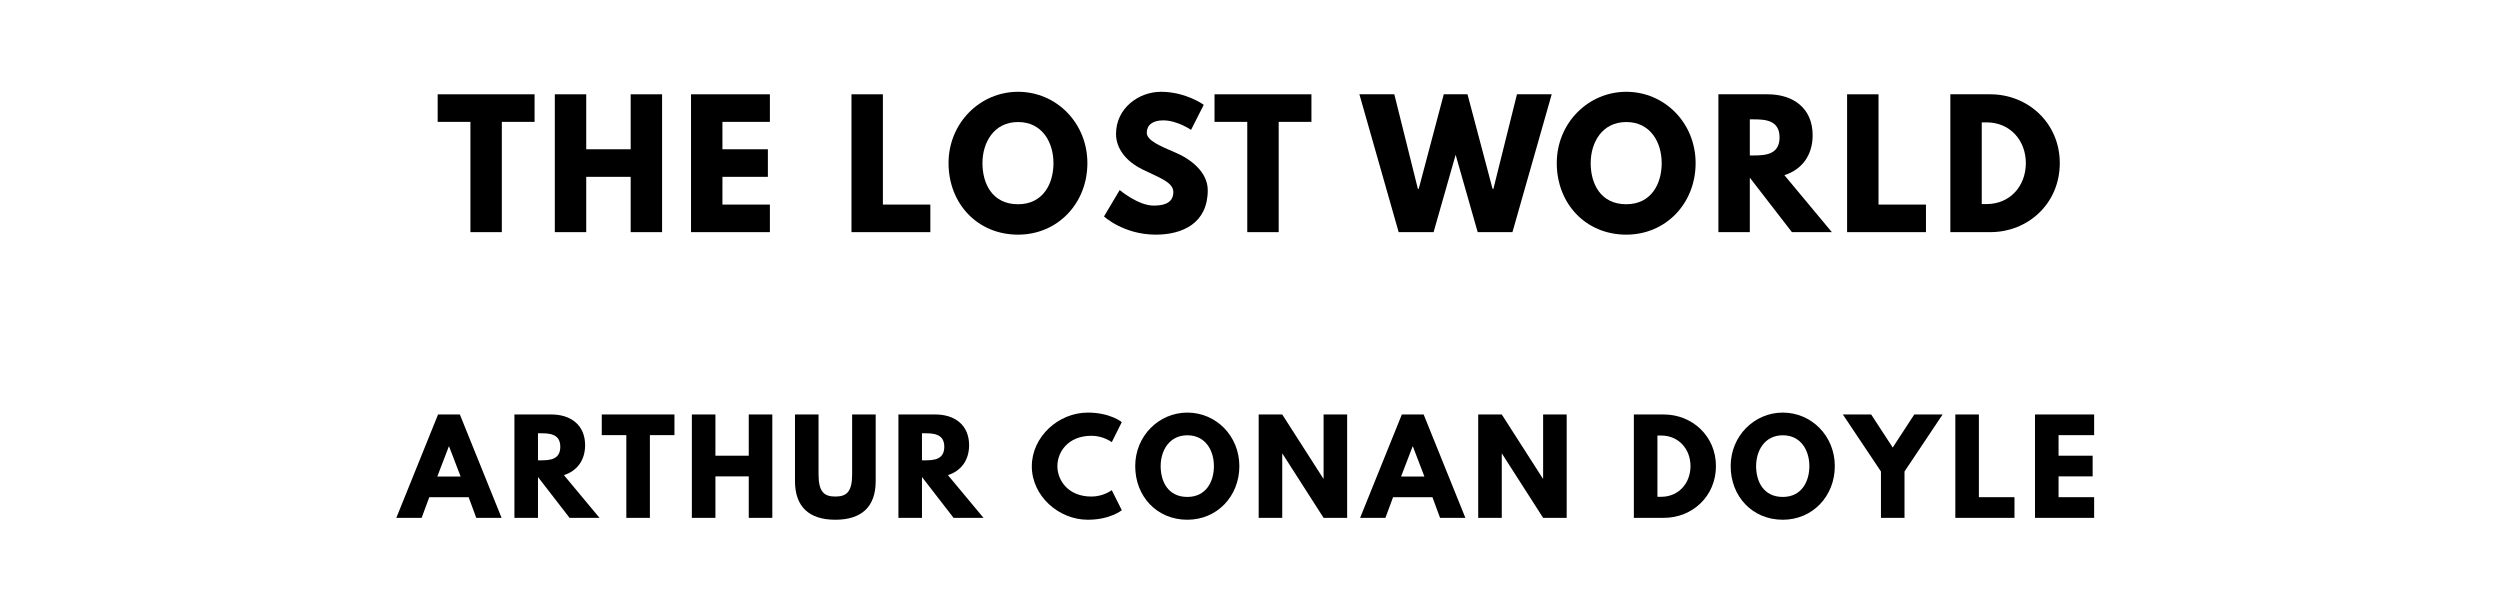
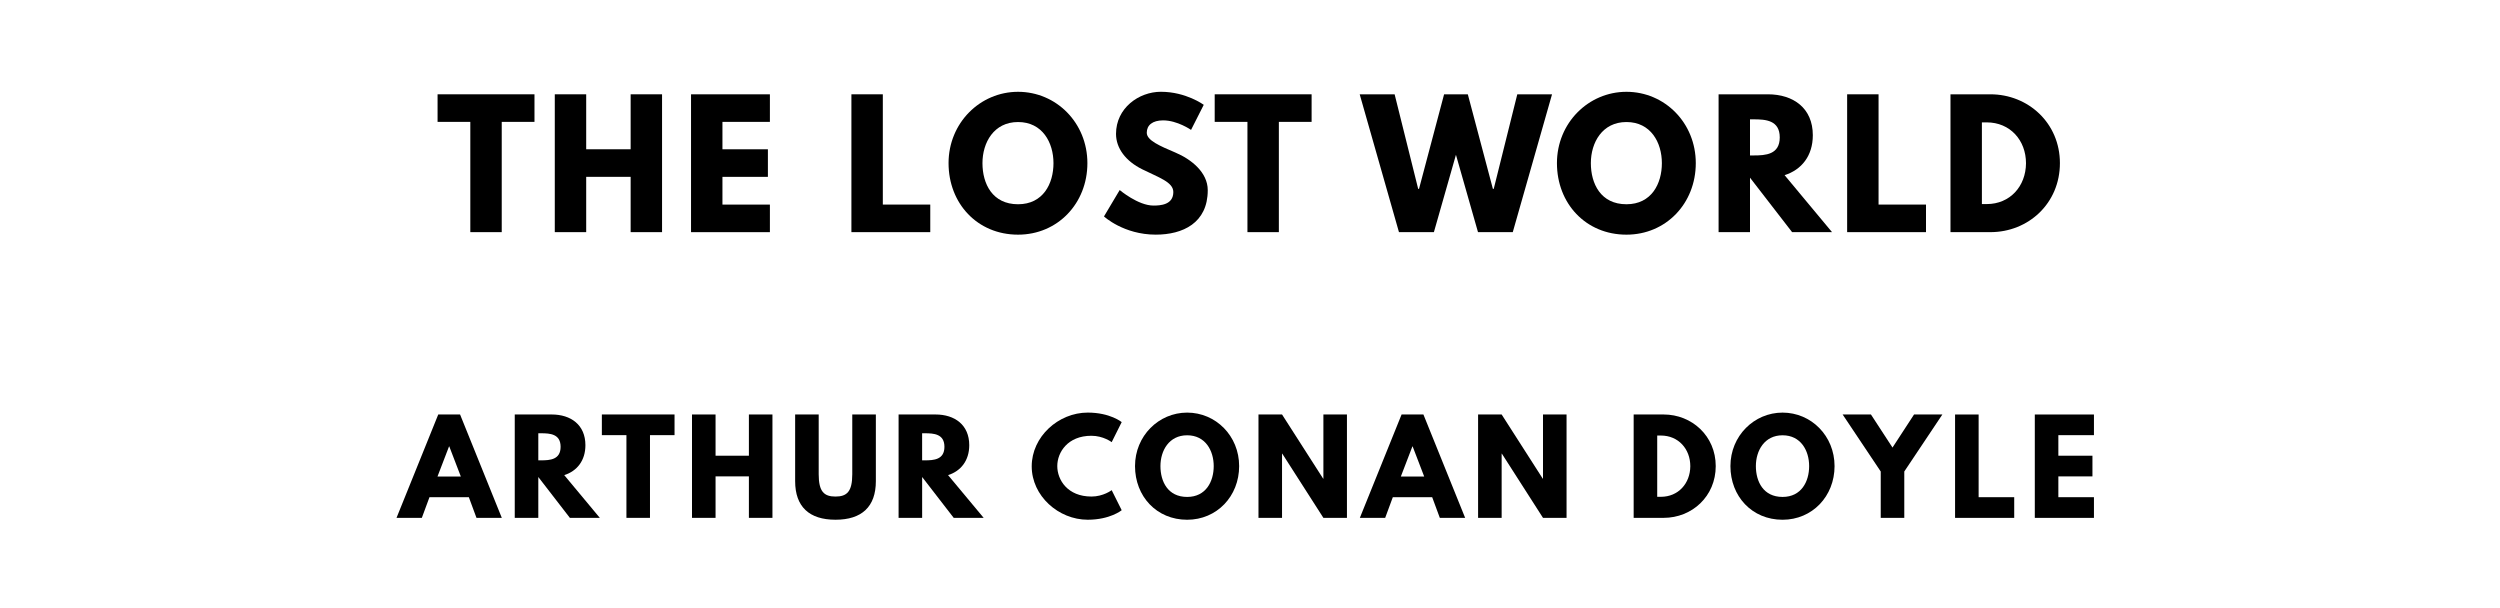
<svg xmlns="http://www.w3.org/2000/svg" version="1.1" viewBox="0 0 1400 340">
  <g aria-label="THE LOST WORLD">
-     <path d="m 245.094,68.246 h 18.339 V 130 h 17.591 V 68.246 H 299.363 V 52.807 h -54.269 z" />
-     <path d="m 328.289,99.029 h 24.889 V 130 h 17.591 V 52.807 H 353.178 V 83.591 H 328.289 V 52.807 H 310.698 V 130 h 17.591 z" />
-     <path d="M 431.134,52.807 H 386.97 V 130 h 44.164 v -15.439 h -26.573 V 99.029 h 25.45 V 83.591 H 404.561 V 68.246 h 26.573 z" />
-     <path d="M 494.422,52.807 H 476.831 V 130 h 44.164 v -15.439 h -26.573 z" />
-     <path d="m 531.183,91.357 c 0,22.55 16.094,40.047 38.924,40.047 22.175,0 38.83,-17.497 38.83,-40.047 0,-22.55 -17.404,-39.953 -38.83,-39.953 -21.24,0 -38.924,17.404 -38.924,39.953 z m 18.994,0 c 0,-11.509 6.363,-23.018 19.93,-23.018 13.661,0 19.836,11.509 19.836,23.018 0,11.509 -5.801,23.018 -19.836,23.018 -14.409,0 -19.93,-11.509 -19.93,-23.018 z" />
-     <path d="m 650.144,51.404 c -12.444,0 -25.17,9.17 -25.17,23.579 0,8.047 5.427,15.251 14.69,19.836 9.17,4.585 17.404,7.111 17.404,12.725 0,7.205 -7.298,7.579 -11.135,7.579 -8.608,0 -18.901,-8.702 -18.901,-8.702 l -8.795,14.784 c 0,0 10.947,10.199 29.006,10.199 15.064,0 29.099,-6.456 29.099,-24.889 0,-10.105 -9.45,-17.404 -18.058,-21.053 -8.795,-3.743 -16.094,-6.83 -16.094,-11.135 0,-4.211 3.181,-6.924 9.17,-6.924 7.953,0 15.626,5.333 15.626,5.333 l 7.111,-14.035 c 0,0 -9.918,-7.298 -23.953,-7.298 z" />
-     <path d="m 680.131,68.246 h 18.339 V 130 h 17.591 V 68.246 h 18.339 V 52.807 h -54.269 z" />
-     <path d="m 827.507,130 h 19.462 l 21.988,-77.193 h -19.462 l -13.193,52.959 h -0.468 L 821.799,52.807 h -13.287 l -14.035,52.959 h -0.468 L 780.817,52.807 H 761.261 L 783.249,130 h 19.556 l 12.351,-43.322 z" />
-     <path d="m 871.79,91.357 c 0,22.55 16.094,40.047 38.924,40.047 22.175,0 38.83,-17.497 38.83,-40.047 0,-22.55 -17.404,-39.953 -38.83,-39.953 -21.24,0 -38.924,17.404 -38.924,39.953 z m 18.994,0 c 0,-11.509 6.363,-23.018 19.93,-23.018 13.661,0 19.836,11.509 19.836,23.018 0,11.509 -5.801,23.018 -19.836,23.018 -14.409,0 -19.93,-11.509 -19.93,-23.018 z" />
-     <path d="M 962.306,52.807 V 130 h 17.591 V 99.497 L 1003.476,130 h 22.363 L 999.265,98.094 c 9.45,-2.994 15.813,-10.76 15.813,-22.363 0,-15.158 -10.854,-22.924 -25.17,-22.924 z m 17.591,34.246 V 66.842 h 2.058 c 6.643,0 14.596,0.468 14.596,10.105 0,9.637 -7.953,10.105 -14.596,10.105 z" />
-     <path d="M 1051.966,52.807 H 1034.375 V 130 h 44.164 v -15.439 h -26.573 z" />
-     <path d="M 1092.189,52.807 V 130 h 22.363 c 21.24,0 38.924,-16.094 38.924,-38.643 0,-22.456 -17.778,-38.55 -38.924,-38.55 z M 1109.78,114.281 V 68.526 h 2.713 c 13.1,0 21.988,10.012 21.988,22.924 -0.093,12.912 -8.982,22.83 -21.988,22.83 z" />
+     <path d="M245.04,68.25l0.00-15.44l54.27,0.00l0.00,15.44l-18.34,0.00l0.00,61.75l-17.59,0.00l0.00-61.75l-18.34,0.00z" />
+     <path d="M328.27,99.03l0.00,30.97l-17.59,0.00l0.00-77.19l17.59,0.00l0.00,30.78l24.89,0.00l0.00-30.78l17.59,0.00l0.00,77.19l-17.59,0.00l0.00-30.97l-24.89,0.00z" />
+     <path d="M431.14,52.81l0.00,15.44l-26.57,0.00l0.00,15.35l25.45,0.00l0.00,15.44l-25.45,0.00l0.00,15.53l26.57,0.00l0.00,15.44l-44.16,0.00l0.00-77.19l44.16,0.00z" />
+     <path d="M494.38,52.81l0.00,61.75l26.57,0.00l0.00,15.44l-44.16,0.00l0.00-77.19l17.59,0.00z" />
+     <path d="M531.19,91.36c0.00-22.55,17.68-39.95,38.92-39.95c21.43,0.00,38.83,17.40,38.83,39.95s-16.65,40.05-38.83,40.05c-22.83,0.00-38.92-17.50-38.92-40.05z  M550.18,91.36c0.00,11.51,5.52,23.02,19.93,23.02c14.04,0.00,19.84-11.51,19.84-23.02s-6.18-23.02-19.84-23.02c-13.57,0.00-19.93,11.51-19.93,23.02z" />
+     <path d="M650.15,51.40c14.04,0.00,23.95,7.30,23.95,7.30l-7.11,14.04s-7.67-5.33-15.63-5.33c-5.99,0.00-9.17,2.71-9.17,6.92c0.00,4.30,7.30,7.39,16.09,11.13c8.61,3.65,18.06,10.95,18.06,21.05c0.00,18.43-14.04,24.89-29.10,24.89c-18.06,0.00-29.01-10.20-29.01-10.20l8.80-14.78s10.29,8.70,18.90,8.70c3.84,0.00,11.13-0.37,11.13-7.58c0.00-5.61-8.23-8.14-17.40-12.73c-9.26-4.58-14.69-11.79-14.69-19.84c0.00-14.41,12.73-23.58,25.17-23.58z" />
+     <path d="M680.23,68.25l0.00-15.44l54.27,0.00l0.00,15.44l-18.34,0.00l0.00,61.75l-17.59,0.00l0.00-61.75l-18.34,0.00z" />
+     <path d="M827.68,130.00l-12.35-43.32l-12.35,43.32l-19.56,0.00l-21.99-77.19l19.56,0.00l13.19,52.96l0.47,0.00l14.04-52.96l13.29,0.00l14.04,52.96l0.47,0.00l13.19-52.96l19.46,0.00l-21.99,77.19l-19.46,0.00z" />
+     <path d="M871.89,91.36c0.00-22.55,17.68-39.95,38.92-39.95c21.43,0.00,38.83,17.40,38.83,39.95s-16.65,40.05-38.83,40.05c-22.83,0.00-38.92-17.50-38.92-40.05z  M890.88,91.36c0.00,11.51,5.52,23.02,19.93,23.02c14.04,0.00,19.84-11.51,19.84-23.02s-6.18-23.02-19.84-23.02c-13.57,0.00-19.93,11.51-19.93,23.02z" />
+     <path d="M962.41,52.81l27.60,0.00c14.32,0.00,25.17,7.77,25.17,22.92c0.00,11.60-6.36,19.37-15.81,22.36l26.57,31.91l-22.36,0.00l-23.58-30.50l0.00,30.50l-17.59,0.00l0.00-77.19z  M980.00,87.05l2.06,0.00c6.64,0.00,14.60-0.47,14.60-10.11s-7.95-10.11-14.60-10.11l-2.06,0.00l0.00,20.21z" />
+     <path d="M1051.99,52.81l0.00,61.75l26.57,0.00l0.00,15.44l-44.16,0.00l0.00-77.19l17.59,0.00z" />
+     <path d="M1092.27,52.81l22.36,0.00c21.15,0.00,38.92,16.09,38.92,38.55c0.00,22.55-17.68,38.64-38.92,38.64l-22.36,0.00l0.00-77.19z  M1109.86,114.28l2.71,0.00c13.01,0.00,21.89-9.92,21.99-22.83c0.00-12.91-8.89-22.92-21.99-22.92l-2.71,0.00l0.00,45.75z" />
  </g>
  <g aria-label="ARTHUR CONAN DOYLE">
-     <path d="M 257.52,232.105 H 245.31 L 221.941,290 h 14.175 l 4.281,-11.579 h 22.035 L 266.713,290 h 14.175 z m 0.421,34.737 H 244.889 L 251.345,250 h 0.14 z" />
-     <path d="M 288.078,232.105 V 290 h 13.193 V 267.123 L 318.956,290 h 16.772 L 315.798,266.07 c 7.088,-2.246 11.86,-8.07 11.86,-16.772 0,-11.368 -8.14,-17.193 -18.877,-17.193 z m 13.193,25.684 v -15.158 h 1.544 c 4.982,0 10.947,0.351 10.947,7.579 0,7.228 -5.965,7.579 -10.947,7.579 z" />
-     <path d="m 336.99,243.684 h 13.754 V 290 h 13.193 v -46.316 h 13.754 v -11.579 h -40.702 z" />
-     <path d="m 400.635,266.772 h 18.667 V 290 h 13.193 v -57.895 h -13.193 v 23.088 H 400.635 V 232.105 H 387.442 V 290 h 13.193 z" />
-     <path d="m 490.388,232.105 h -13.193 v 33.474 c 0,9.684 -2.947,12.491 -9.404,12.491 -6.456,0 -9.404,-2.807 -9.404,-12.491 v -33.474 h -13.193 v 37.333 c 0,14.316 7.86,21.614 22.596,21.614 14.737,0 22.596,-7.298 22.596,-21.614 z" />
-     <path d="M 503.117,232.105 V 290 h 13.193 V 267.123 L 533.994,290 h 16.772 l -19.93,-23.93 c 7.088,-2.246 11.86,-8.07 11.86,-16.772 0,-11.368 -8.14,-17.193 -18.877,-17.193 z m 13.193,25.684 v -15.158 h 1.544 c 4.982,0 10.947,0.351 10.947,7.579 0,7.228 -5.965,7.579 -10.947,7.579 z" />
-     <path d="m 611.221,278.07 c -13.263,0 -19.088,-9.263 -19.088,-17.053 0,-7.719 5.825,-16.982 19.088,-16.982 6.737,0 11.368,3.579 11.368,3.579 l 5.614,-11.228 c 0,0 -6.456,-5.333 -19.018,-5.333 -16.421,0 -31.368,13.474 -31.368,30.105 0,16.561 15.018,29.895 31.368,29.895 12.561,0 19.018,-5.333 19.018,-5.333 l -5.614,-11.228 c 0,0 -4.632,3.579 -11.368,3.579 z" />
-     <path d="m 635.723,261.018 c 0,16.912 12.07,30.035 29.193,30.035 16.632,0 29.123,-13.123 29.123,-30.035 0,-16.912 -13.053,-29.965 -29.123,-29.965 -15.93,0 -29.193,13.053 -29.193,29.965 z m 14.246,0 c 0,-8.632 4.772,-17.263 14.947,-17.263 10.246,0 14.877,8.632 14.877,17.263 0,8.632 -4.351,17.263 -14.877,17.263 -10.807,0 -14.947,-8.632 -14.947,-17.263 z" />
-     <path d="m 718.053,254.07 h 0.14 L 741.211,290 h 13.193 v -57.895 h -13.193 v 35.93 h -0.14 L 718.053,232.105 H 704.86 V 290 h 13.193 z" />
-     <path d="M 797.241,232.105 H 785.03 L 761.662,290 h 14.175 l 4.281,-11.579 h 22.035 L 806.434,290 h 14.175 z m 0.421,34.737 H 784.609 L 791.065,250 h 0.14 z" />
-     <path d="m 840.992,254.07 h 0.14 L 864.15,290 h 13.193 v -57.895 h -13.193 v 35.93 h -0.14 L 840.992,232.105 H 827.799 V 290 h 13.193 z" />
-     <path d="M 914.964,232.105 V 290 h 16.772 c 15.93,0 29.193,-12.07 29.193,-28.982 0,-16.842 -13.333,-28.912 -29.193,-28.912 z m 13.193,46.105 v -34.316 h 2.035 c 9.825,0 16.491,7.509 16.491,17.193 -0.07,9.684 -6.737,17.123 -16.491,17.123 z" />
-     <path d="m 969.177,261.018 c 0,16.912 12.07,30.035 29.193,30.035 16.632,0 29.123,-13.123 29.123,-30.035 0,-16.912 -13.053,-29.965 -29.123,-29.965 -15.93,0 -29.193,13.053 -29.193,29.965 z m 14.246,0 c 0,-8.632 4.772,-17.263 14.947,-17.263 10.246,0 14.877,8.632 14.877,17.263 0,8.632 -4.351,17.263 -14.877,17.263 -10.807,0 -14.947,-8.632 -14.947,-17.263 z" />
-     <path d="m 1031.998,232.105 21.333,31.93 V 290 h 13.193 v -25.965 l 21.333,-31.93 h -15.86 l -12.07,18.526 -12.07,-18.526 z" />
-     <path d="m 1108.179,232.105 h -13.193 V 290 h 33.123 v -11.579 h -19.93 z" />
-     <path d="m 1172.72,232.105 h -33.123 V 290 h 33.123 V 278.421 H 1152.79 v -11.649 h 19.088 V 255.193 H 1152.79 v -11.509 h 19.93 z" />
+     <path d="M257.64,232.11l23.37,57.89l-14.18,0.00l-4.28-11.58l-22.04,0.00l-4.28,11.58l-14.18,0.00l23.37-57.89l12.21,0.00z  M258.06,266.84l-6.46-16.84l-0.14,0.00l-6.46,16.84l13.05,0.00z" />
+     <path d="M288.25,232.11l20.70,0.00c10.74,0.00,18.88,5.82,18.88,17.19c0.00,8.70-4.77,14.53-11.86,16.77l19.93,23.93l-16.77,0.00l-17.68-22.88l0.00,22.88l-13.19,0.00l0.00-57.89z  M301.45,257.79l1.54,0.00c4.98,0.00,10.95-0.35,10.95-7.58s-5.96-7.58-10.95-7.58l-1.54,0.00l0.00,15.16z" />
+     <path d="M337.04,243.68l0.00-11.58l40.70,0.00l0.00,11.58l-13.75,0.00l0.00,46.32l-13.19,0.00l0.00-46.32l-13.75,0.00z" />
+     <path d="M400.71,266.77l0.00,23.23l-13.19,0.00l0.00-57.89l13.19,0.00l0.00,23.09l18.67,0.00l0.00-23.09l13.19,0.00l0.00,57.89l-13.19,0.00l0.00-23.23l-18.67,0.00z" />
+     <path d="M490.48,232.11l0.00,37.33c0.00,14.32-7.86,21.61-22.60,21.61s-22.60-7.30-22.60-21.61l0.00-37.33l13.19,0.00l0.00,33.47c0.00,9.68,2.95,12.49,9.40,12.49s9.40-2.81,9.40-12.49l0.00-33.47l13.19,0.00z" />
+     <path d="M503.20,232.11l20.70,0.00c10.74,0.00,18.88,5.82,18.88,17.19c0.00,8.70-4.77,14.53-11.86,16.77l19.93,23.93l-16.77,0.00l-17.68-22.88l0.00,22.88l-13.19,0.00l0.00-57.89z  M516.39,257.79l1.54,0.00c4.98,0.00,10.95-0.35,10.95-7.58s-5.96-7.58-10.95-7.58l-1.54,0.00l0.00,15.16z" />
+     <path d="M611.17,278.07c6.74,0.00,11.37-3.58,11.37-3.58l5.61,11.23s-6.46,5.33-19.02,5.33c-16.35,0.00-31.37-13.33-31.37-29.89c0.00-16.63,14.95-30.11,31.37-30.11c12.56,0.00,19.02,5.33,19.02,5.33l-5.61,11.23s-4.63-3.58-11.37-3.58c-13.26,0.00-19.09,9.26-19.09,16.98c0.00,7.79,5.82,17.05,19.09,17.05z" />
+     <path d="M635.61,261.02c0.00-16.91,13.26-29.96,29.19-29.96c16.07,0.00,29.12,13.05,29.12,29.96s-12.49,30.04-29.12,30.04c-17.12,0.00-29.19-13.12-29.19-30.04z  M649.85,261.02c0.00,8.63,4.14,17.26,14.95,17.26c10.53,0.00,14.88-8.63,14.88-17.26s-4.63-17.26-14.88-17.26c-10.18,0.00-14.95,8.63-14.95,17.26z" />
+     <path d="M717.94,254.07l0.00,35.93l-13.19,0.00l0.00-57.89l13.19,0.00l23.02,35.93l0.14,0.00l0.00-35.93l13.19,0.00l0.00,57.89l-13.19,0.00l-23.02-35.93l-0.14,0.00z" />
+     <path d="M797.11,232.11l23.37,57.89l-14.18,0.00l-4.28-11.58l-22.04,0.00l-4.28,11.58l-14.18,0.00l23.37-57.89l12.21,0.00z  M797.54,266.84l-6.46-16.84l-0.14,0.00l-6.46,16.84l13.05,0.00z" />
+     <path d="M840.92,254.07l0.00,35.93l-13.19,0.00l0.00-57.89l13.19,0.00l23.02,35.93l0.14,0.00l0.00-35.93l13.19,0.00l0.00,57.89l-13.19,0.00l-23.02-35.93l-0.14,0.00z" />
+     <path d="M914.85,232.11l16.77,0.00c15.86,0.00,29.19,12.07,29.19,28.91c0.00,16.91-13.26,28.98-29.19,28.98l-16.77,0.00l0.00-57.89z  M928.04,278.21l2.04,0.00c9.75,0.00,16.42-7.44,16.49-17.12c0.00-9.68-6.67-17.19-16.49-17.19l-2.04,0.00l0.00,34.32z" />
+     <path d="M969.04,261.02c0.00-16.91,13.26-29.96,29.19-29.96c16.07,0.00,29.12,13.05,29.12,29.96s-12.49,30.04-29.12,30.04c-17.12,0.00-29.19-13.12-29.19-30.04z  M983.29,261.02c0.00,8.63,4.14,17.26,14.95,17.26c10.53,0.00,14.88-8.63,14.88-17.26s-4.63-17.26-14.88-17.26c-10.18,0.00-14.95,8.63-14.95,17.26z" />
+     <path d="M1031.87,232.11l15.86,0.00l12.07,18.53l12.07-18.53l15.86,0.00l-21.33,31.93l0.00,25.96l-13.19,0.00l0.00-25.96z" />
+     <path d="M1108.03,232.11l0.00,46.32l19.93,0.00l0.00,11.58l-33.12,0.00l0.00-57.89l13.19,0.00z" />
+     <path d="M1172.61,232.11l0.00,11.58l-19.93,0.00l0.00,11.51l19.09,0.00l0.00,11.58l-19.09,0.00l0.00,11.65l19.93,0.00l0.00,11.58l-33.12,0.00l0.00-57.89l33.12,0.00z" />
  </g>
</svg>
